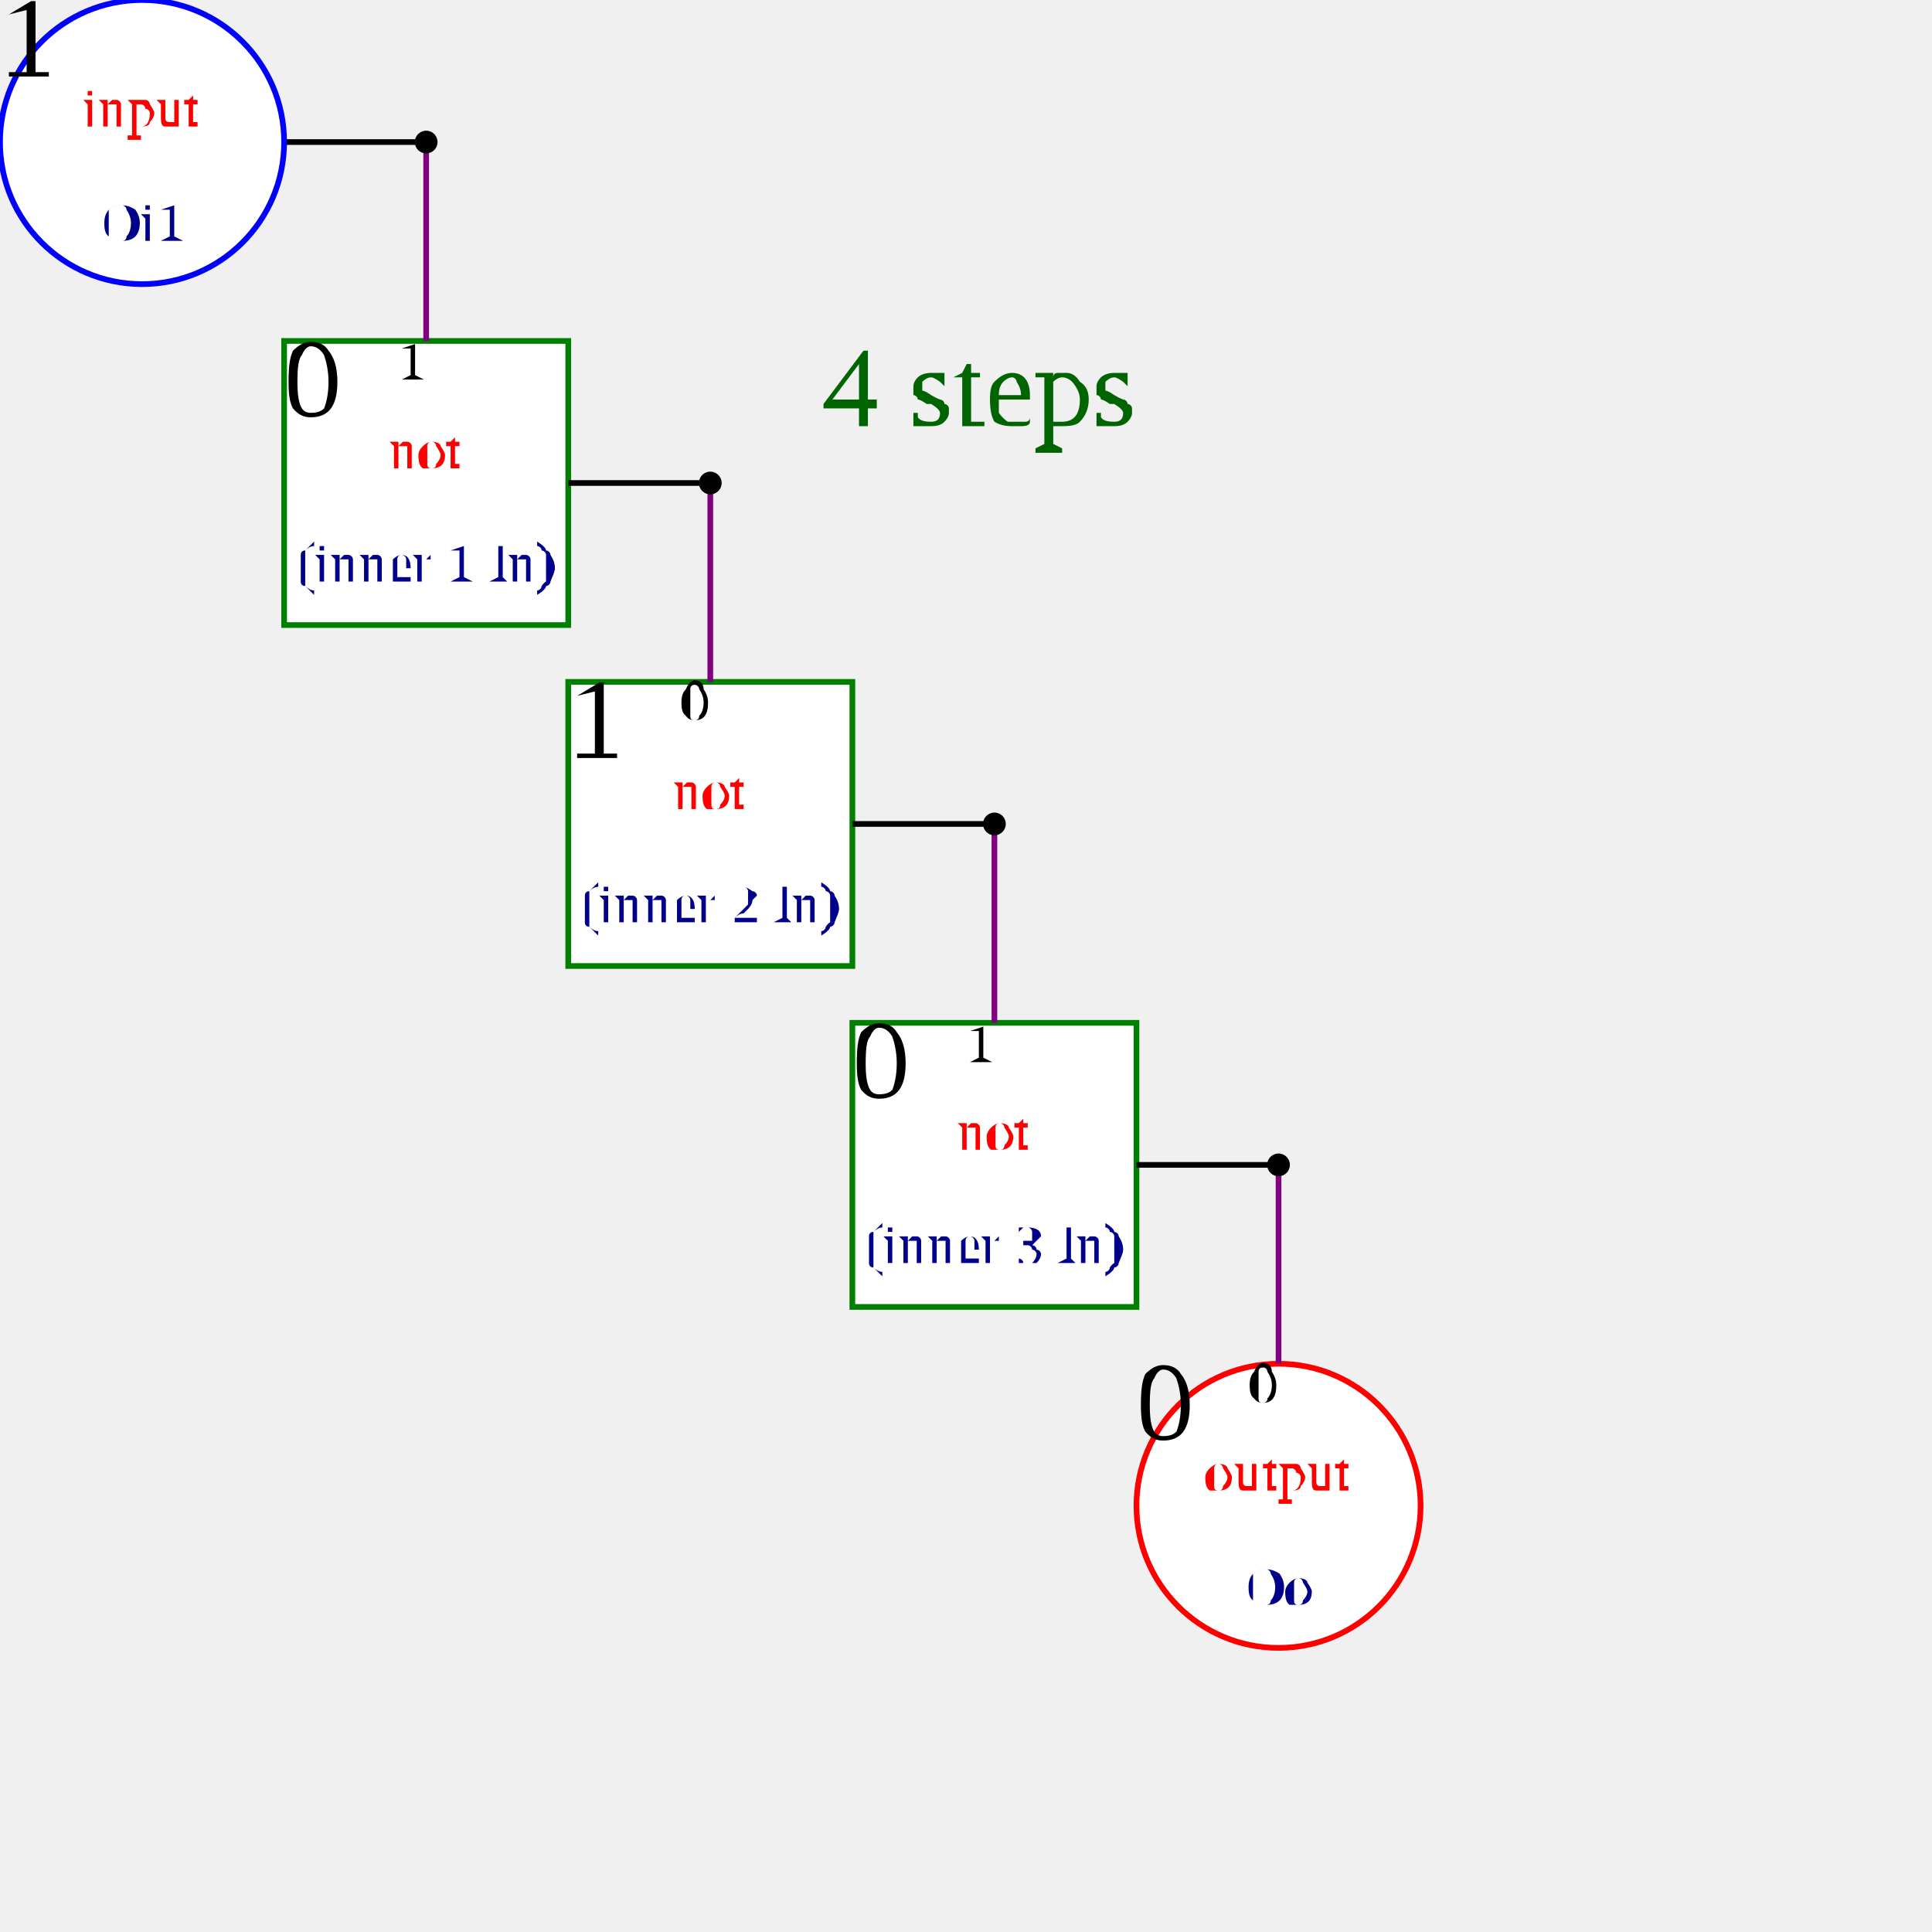
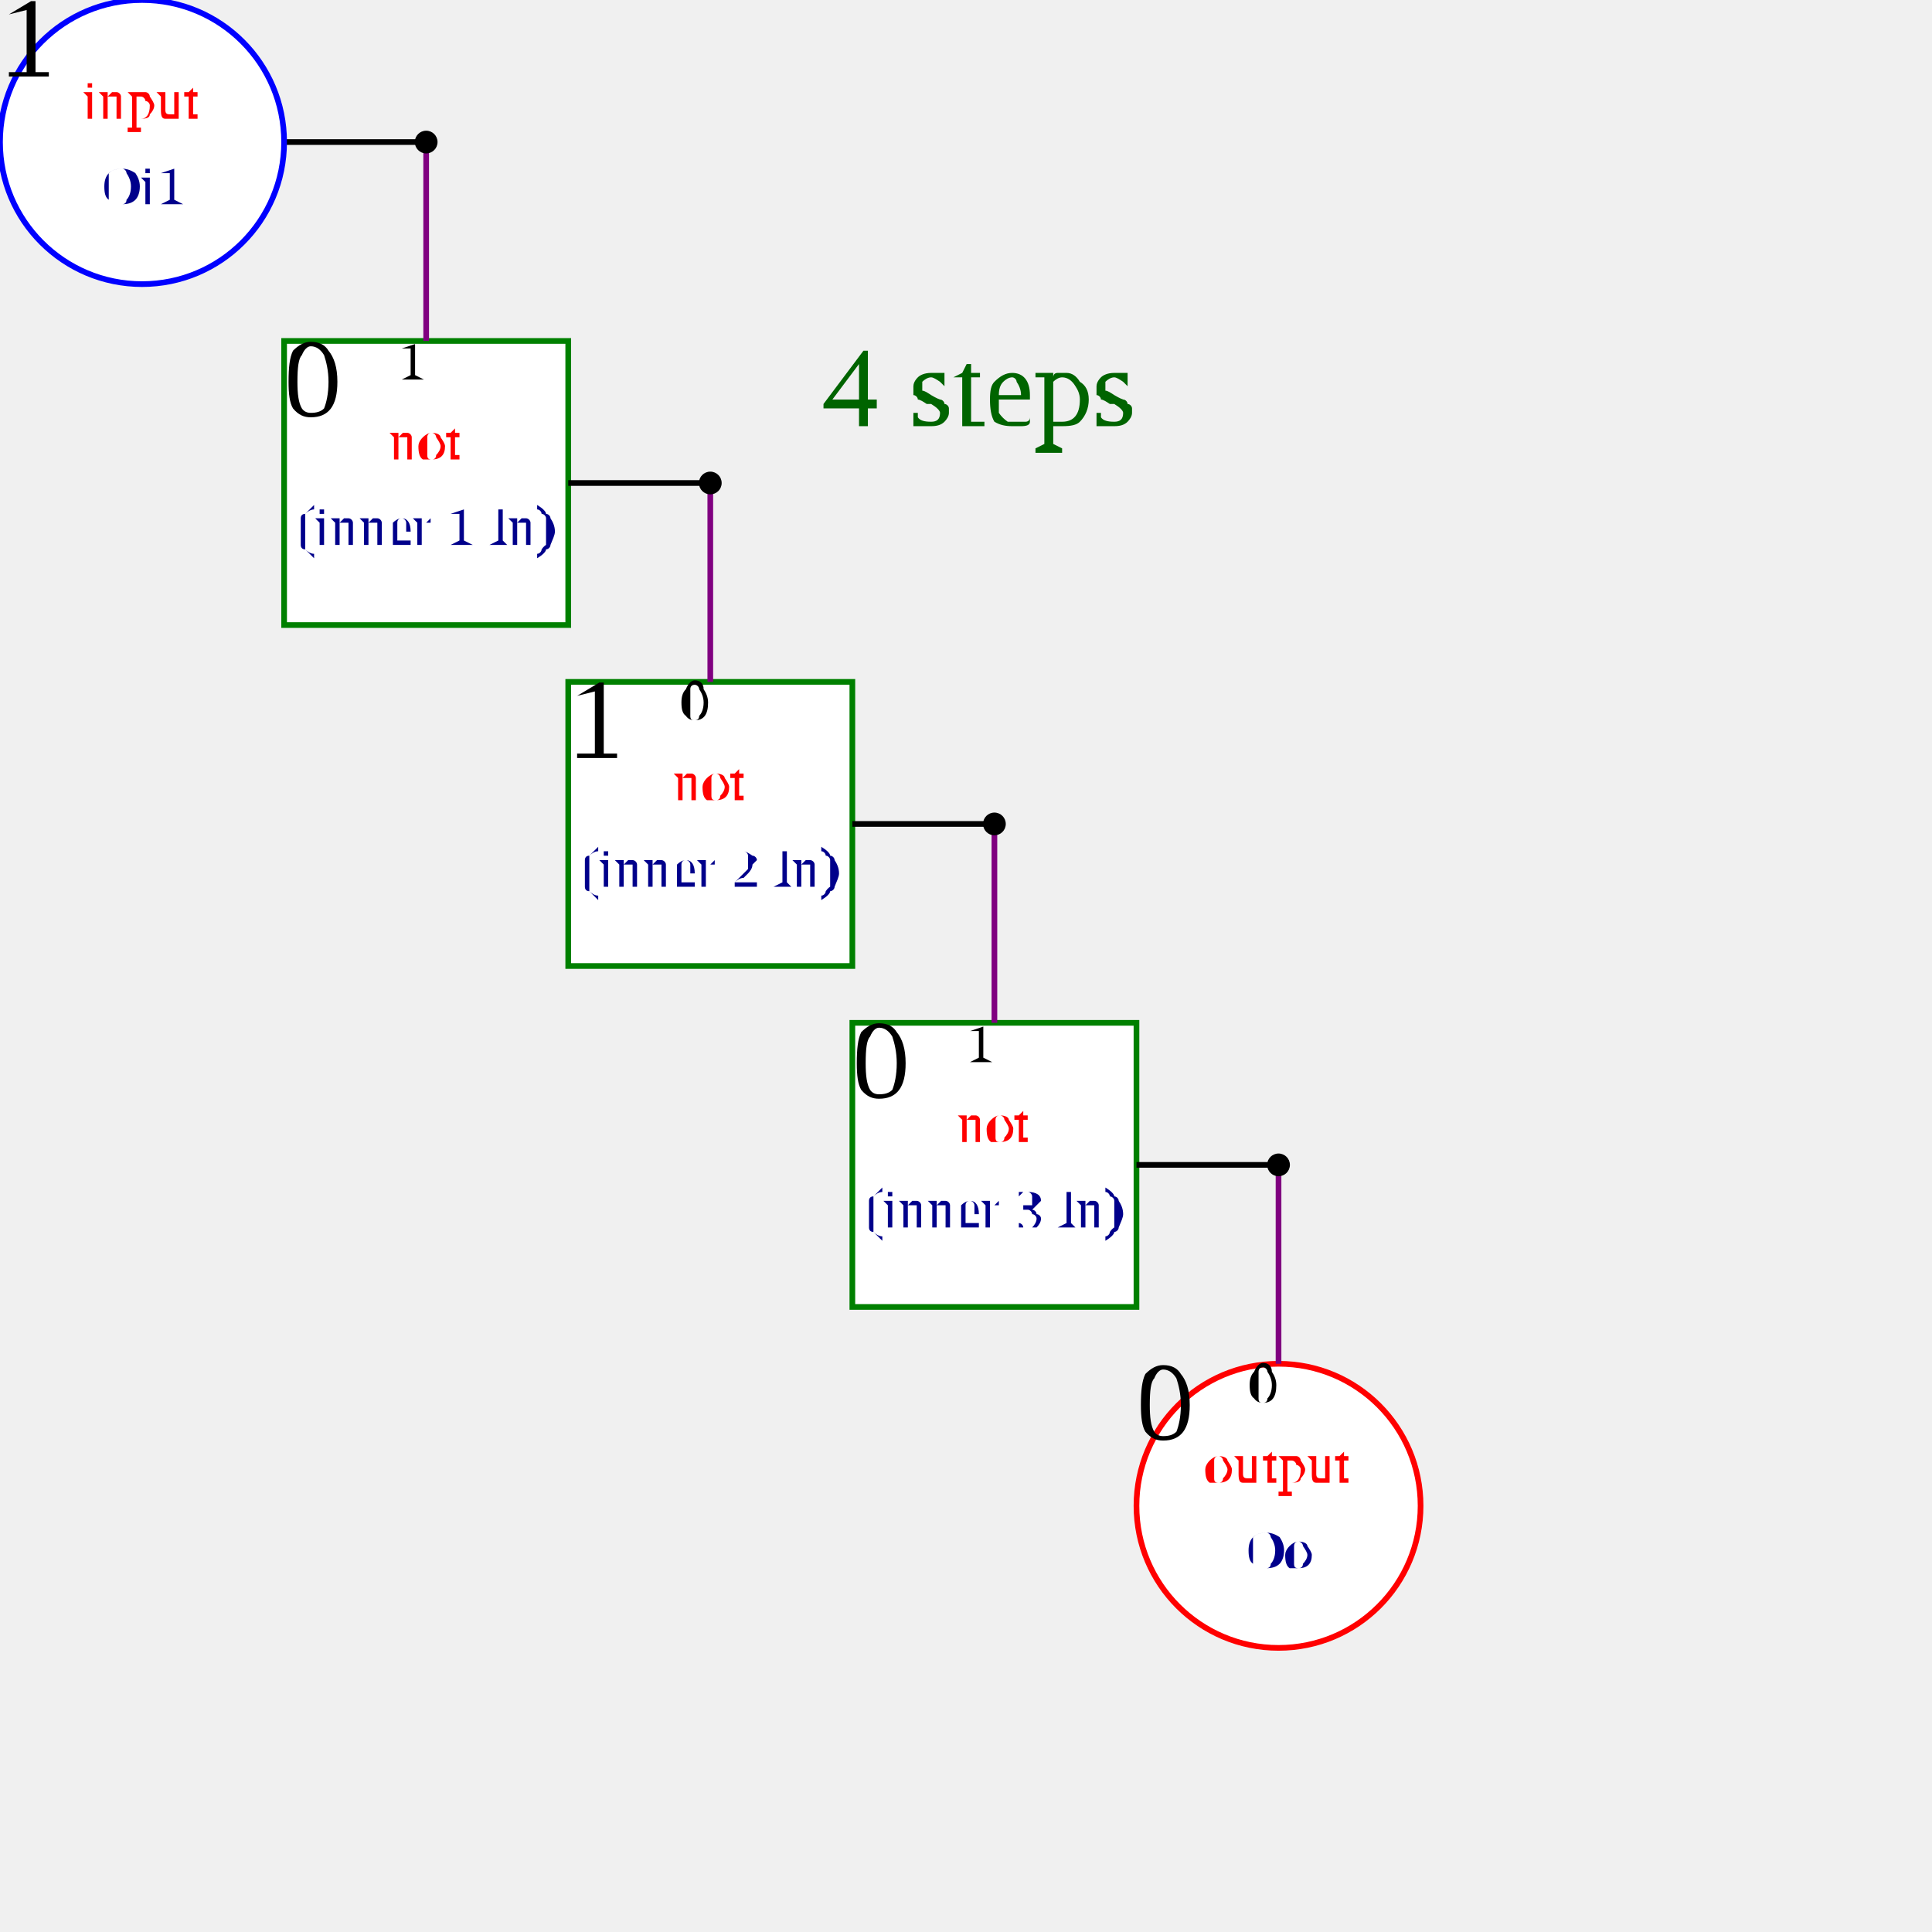
<svg xmlns="http://www.w3.org/2000/svg" height="100%" viewBox="0 0 6.8 6.8" width="100%">
  <text fill="darkGreen" font-size="0.4" stroke-width="0.04" text-anchor="end" x="4" y="1.5">4 steps</text>
  <rect fill="white" font-size="0.2" height="1" stroke="green" stroke-width="0.02" width="1" x="1" y="1.2" />
  <text dominant-baseline="hanging" fill="black" font-size="0.4" stroke-width="0.04" text-anchor="start" x="1" y="1.2">0</text>
-   <text dominant-baseline="middle" fill="red" font-size="0.2" stroke-width="0.02" text-anchor="middle" x="1.5" y="1.6">not</text>
-   <text dominant-baseline="middle" fill="darkblue" font-size="0.2" stroke-width="0.02" text-anchor="middle" x="1.5" y="2">(inner 1 In)</text>
+   <text dominant-baseline="auto" fill="red" font-size="0.2" stroke-width="0.02" text-anchor="middle" x="1.5" y="1.617">not</text>
+   <text dominant-baseline="hanging" fill="darkblue" font-size="0.2" stroke-width="0.02" text-anchor="middle" x="1.5" y="1.783">(inner 1 In)</text>
  <line font-size="0.2" stroke="black" stroke-width="0.02" x1="1" x2="1.5" y1="0.5" y2="0.5" />
  <line font-size="0.2" stroke="purple" stroke-width="0.02" x1="1.5" x2="1.5" y1="0.5" y2="1.2" />
  <circle cx="1.5" cy="0.5" fill="black" font-size="0.2" r="0.04" stroke-width="0.02" />
  <text dominant-baseline="hanging" fill="black" font-size="0.2" stroke-width="0.02" text-anchor="end" x="1.5" y="1.2">1</text>
  <rect fill="white" font-size="0.2" height="1" stroke="green" stroke-width="0.02" width="1" x="2" y="2.4" />
  <text dominant-baseline="hanging" fill="black" font-size="0.4" stroke-width="0.04" text-anchor="start" x="2" y="2.4">1</text>
-   <text dominant-baseline="middle" fill="red" font-size="0.2" stroke-width="0.02" text-anchor="middle" x="2.5" y="2.8">not</text>
-   <text dominant-baseline="middle" fill="darkblue" font-size="0.2" stroke-width="0.02" text-anchor="middle" x="2.5" y="3.2">(inner 2 In)</text>
+   <text dominant-baseline="auto" fill="red" font-size="0.2" stroke-width="0.02" text-anchor="middle" x="2.5" y="2.817">not</text>
+   <text dominant-baseline="hanging" fill="darkblue" font-size="0.2" stroke-width="0.02" text-anchor="middle" x="2.5" y="2.983">(inner 2 In)</text>
  <line font-size="0.2" stroke="black" stroke-width="0.02" x1="2" x2="2.5" y1="1.7" y2="1.7" />
  <line font-size="0.2" stroke="purple" stroke-width="0.02" x1="2.5" x2="2.5" y1="1.7" y2="2.4" />
  <circle cx="2.5" cy="1.7" fill="black" font-size="0.2" r="0.04" stroke-width="0.02" />
  <text dominant-baseline="hanging" fill="black" font-size="0.2" stroke-width="0.02" text-anchor="end" x="2.5" y="2.4">0</text>
  <rect fill="white" font-size="0.2" height="1" stroke="green" stroke-width="0.02" width="1" x="3" y="3.6" />
  <text dominant-baseline="hanging" fill="black" font-size="0.4" stroke-width="0.04" text-anchor="start" x="3" y="3.6">0</text>
-   <text dominant-baseline="middle" fill="red" font-size="0.2" stroke-width="0.02" text-anchor="middle" x="3.5" y="4">not</text>
-   <text dominant-baseline="middle" fill="darkblue" font-size="0.2" stroke-width="0.02" text-anchor="middle" x="3.5" y="4.4">(inner 3 In)</text>
+   <text dominant-baseline="auto" fill="red" font-size="0.2" stroke-width="0.02" text-anchor="middle" x="3.5" y="4.017">not</text>
+   <text dominant-baseline="hanging" fill="darkblue" font-size="0.2" stroke-width="0.02" text-anchor="middle" x="3.5" y="4.183">(inner 3 In)</text>
  <line font-size="0.2" stroke="black" stroke-width="0.02" x1="3" x2="3.5" y1="2.9" y2="2.9" />
  <line font-size="0.2" stroke="purple" stroke-width="0.02" x1="3.5" x2="3.5" y1="2.9" y2="3.6" />
  <circle cx="3.5" cy="2.9" fill="black" font-size="0.2" r="0.04" stroke-width="0.02" />
  <text dominant-baseline="hanging" fill="black" font-size="0.2" stroke-width="0.02" text-anchor="end" x="3.5" y="3.6">1</text>
  <circle cx="0.5" cy="0.5" fill="white" font-size="0.2" r="0.5" stroke="blue" stroke-width="0.02" />
  <text dominant-baseline="hanging" fill="black" font-size="0.4" stroke-width="0.04" text-anchor="start" x="0" y="0">1</text>
-   <text dominant-baseline="middle" fill="red" font-size="0.2" stroke-width="0.02" text-anchor="middle" x="0.5" y="0.4">input</text>
-   <text dominant-baseline="middle" fill="darkblue" font-size="0.2" stroke-width="0.02" text-anchor="middle" x="0.5" y="0.8">Oi1</text>
+   <text dominant-baseline="auto" fill="red" font-size="0.2" stroke-width="0.02" text-anchor="middle" x="0.5" y="0.417">input</text>
+   <text dominant-baseline="hanging" fill="darkblue" font-size="0.2" stroke-width="0.02" text-anchor="middle" x="0.5" y="0.583">Oi1</text>
  <circle cx="4.5" cy="5.3" fill="white" font-size="0.2" r="0.5" stroke="red" stroke-width="0.02" />
  <text dominant-baseline="hanging" fill="black" font-size="0.4" stroke-width="0.04" text-anchor="start" x="4" y="4.8">0</text>
-   <text dominant-baseline="middle" fill="red" font-size="0.2" stroke-width="0.02" text-anchor="middle" x="4.5" y="5.2">output</text>
-   <text dominant-baseline="middle" fill="darkblue" font-size="0.2" stroke-width="0.02" text-anchor="middle" x="4.5" y="5.6">Oo</text>
+   <text dominant-baseline="auto" fill="red" font-size="0.2" stroke-width="0.02" text-anchor="middle" x="4.5" y="5.217">output</text>
+   <text dominant-baseline="hanging" fill="darkblue" font-size="0.2" stroke-width="0.02" text-anchor="middle" x="4.5" y="5.383">Oo</text>
  <line font-size="0.2" stroke="black" stroke-width="0.02" x1="4" x2="4.5" y1="4.1" y2="4.1" />
  <line font-size="0.2" stroke="purple" stroke-width="0.02" x1="4.5" x2="4.5" y1="4.1" y2="4.8" />
  <circle cx="4.5" cy="4.1" fill="black" font-size="0.2" r="0.04" stroke-width="0.02" />
  <text dominant-baseline="hanging" fill="black" font-size="0.2" stroke-width="0.02" text-anchor="end" x="4.5" y="4.8">0</text>
</svg>
